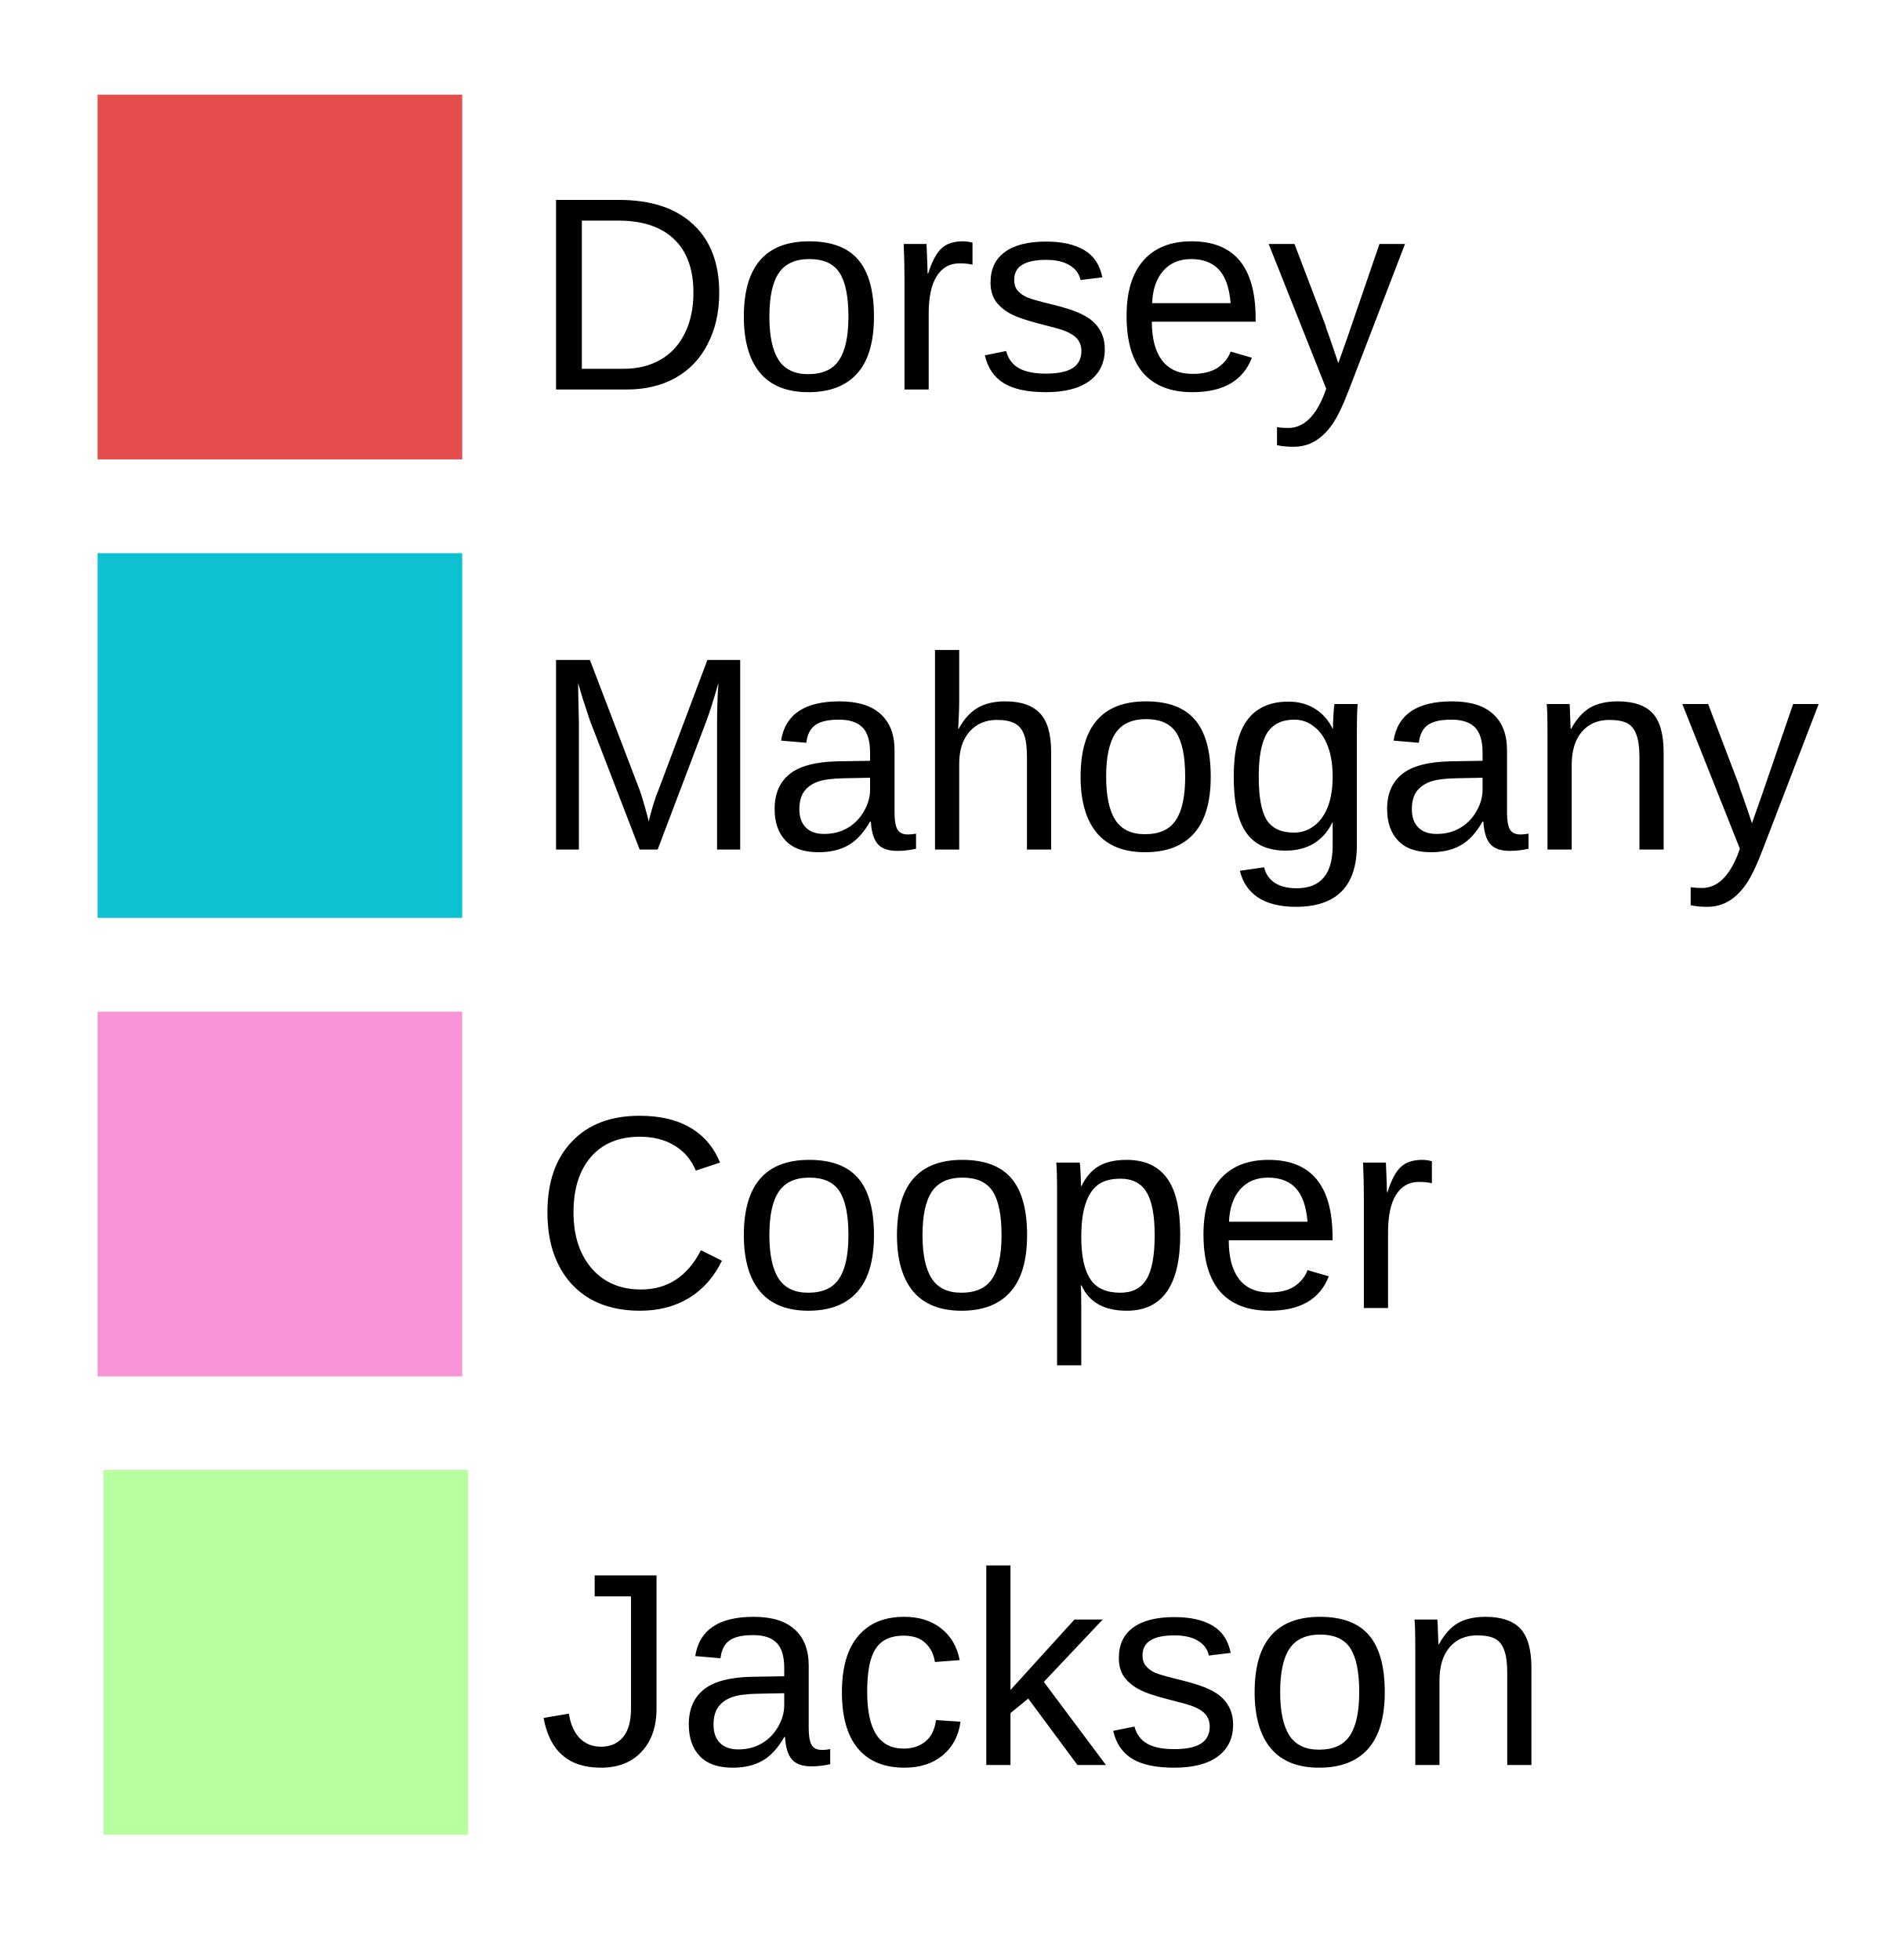
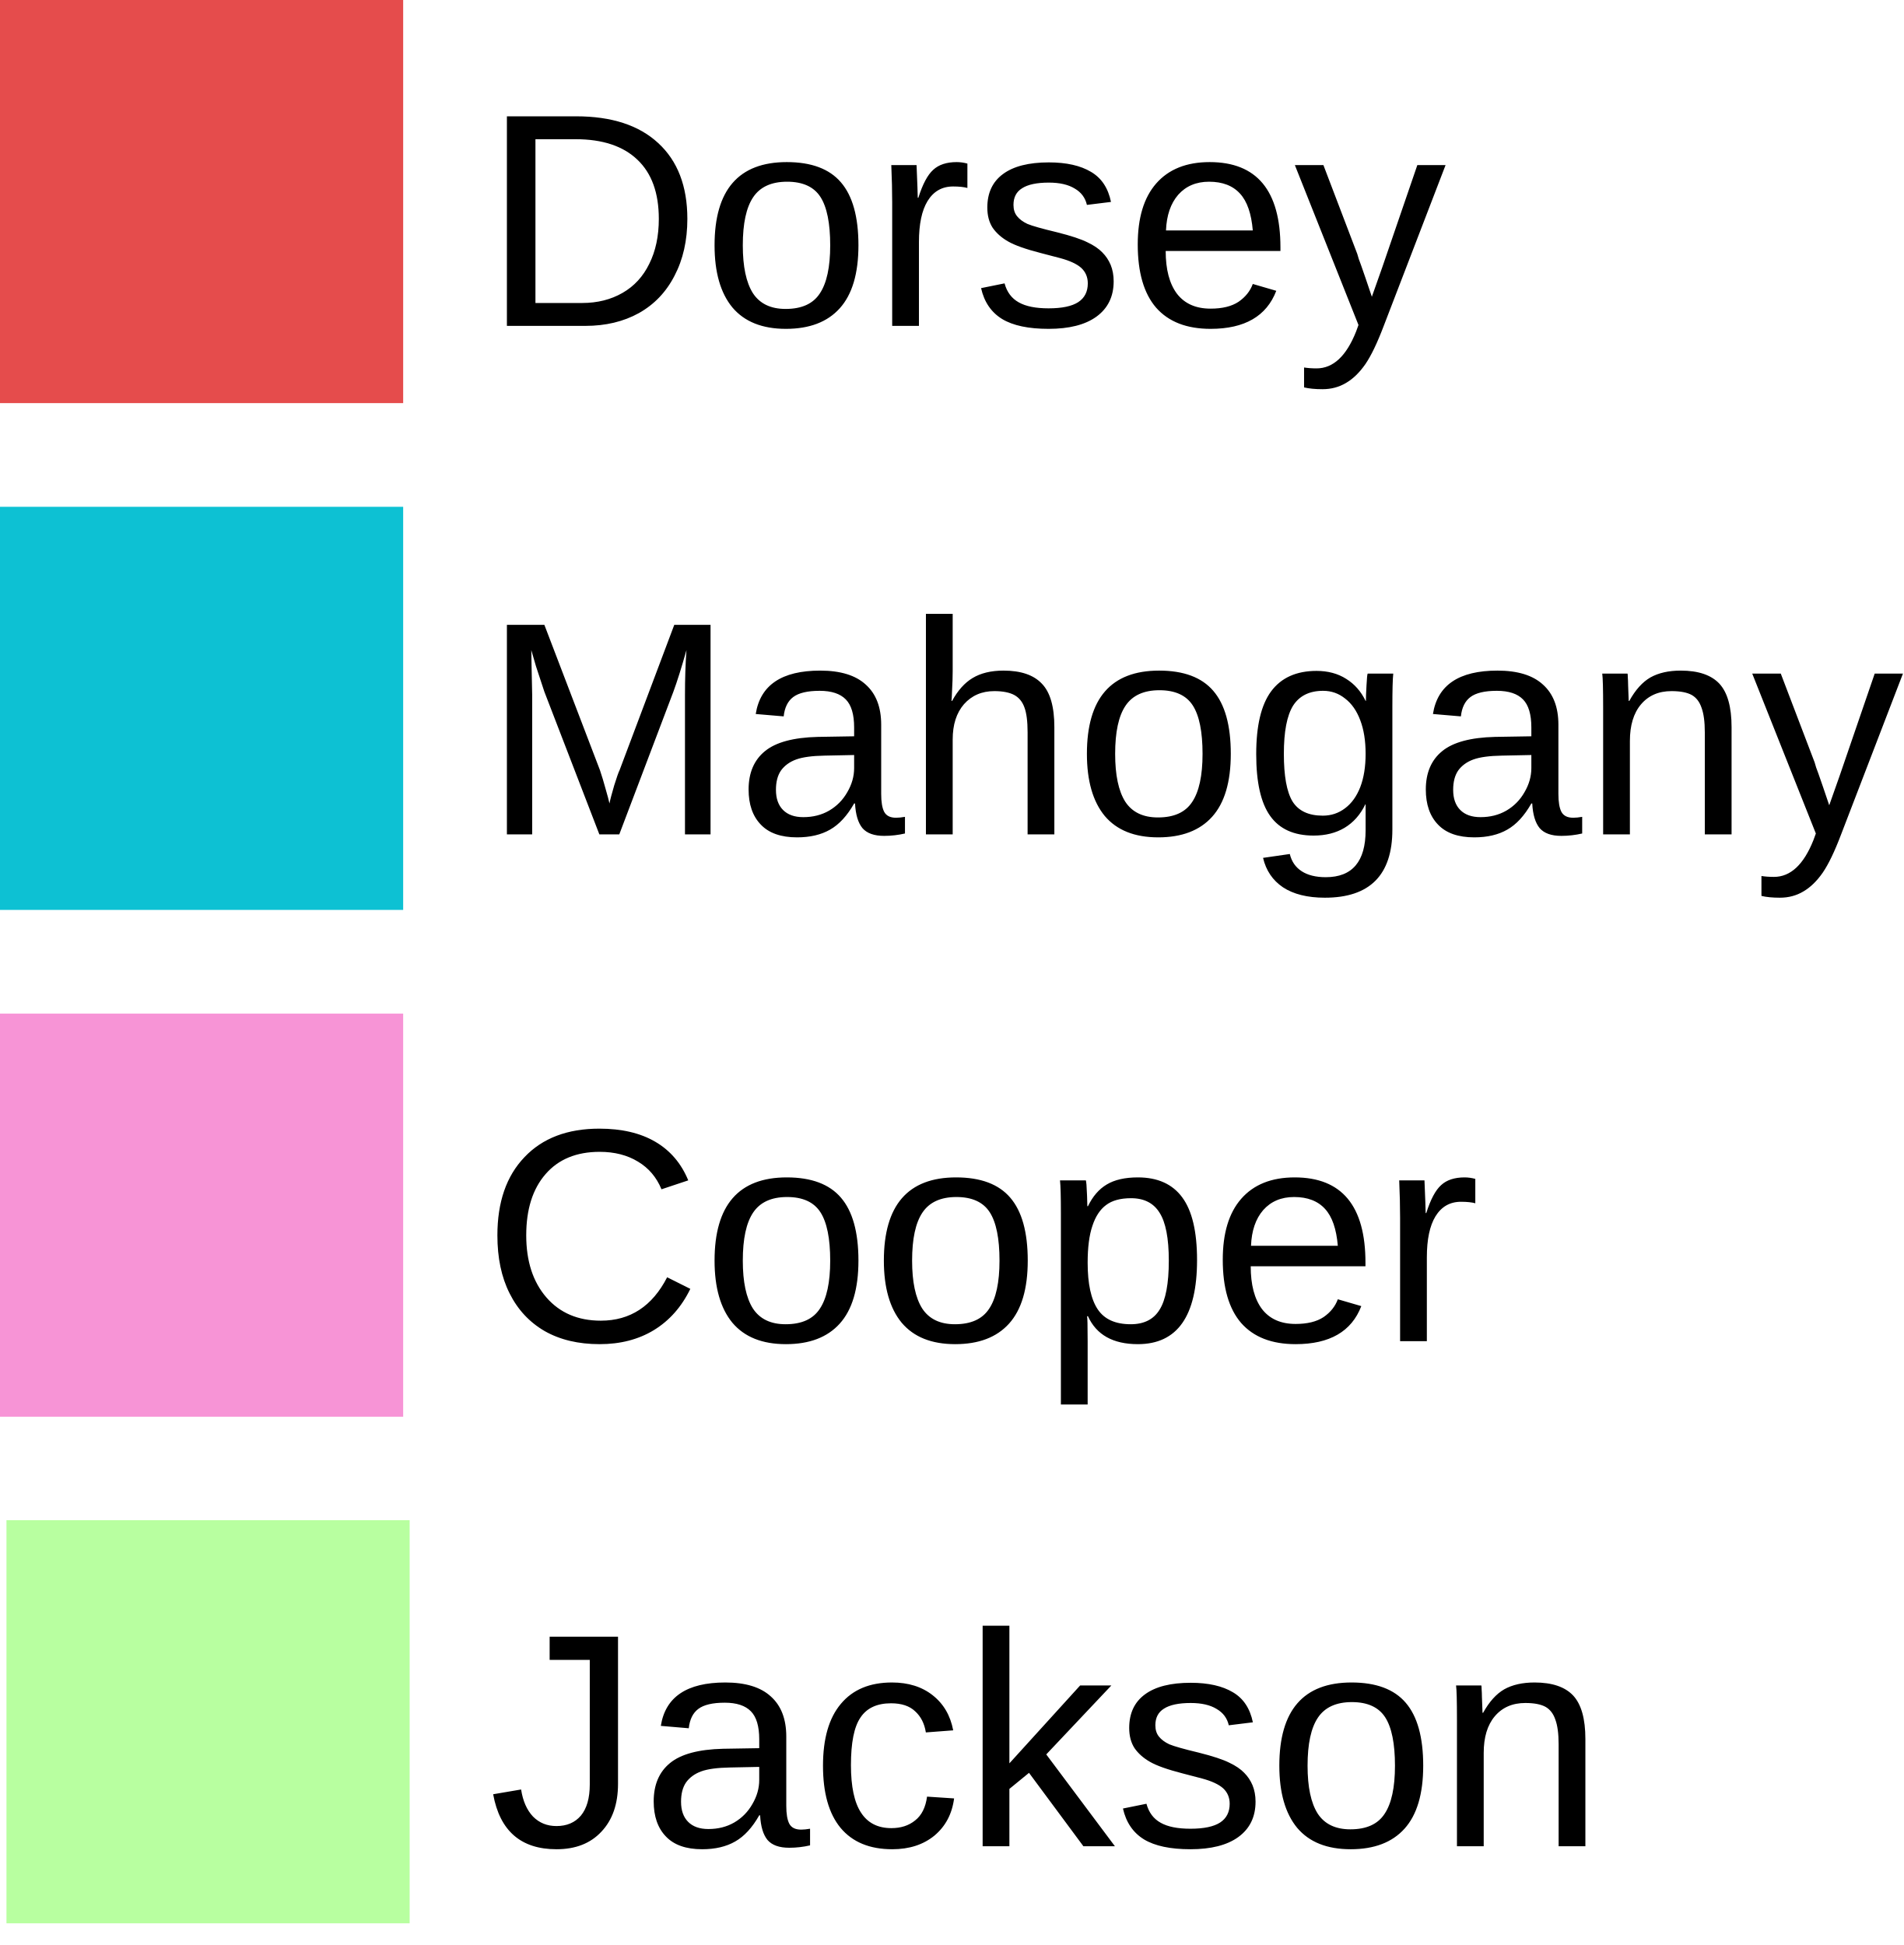
- <svg xmlns="http://www.w3.org/2000/svg" id="Layer_1" viewBox="0 0 110 113.88">
+ <svg xmlns="http://www.w3.org/2000/svg" id="Layer_1" width="100.05" height="102.24" viewBox="0 0 100.05 102.24">
  <defs>
    <style>.cls-1{fill:#b8ffa0;}.cls-2{fill:#0dc1d3;}.cls-3{fill:#f794d6;}.cls-4{font-family:ArialMT, Arial;font-size:16px;}.cls-5{fill:#e54c4c;}</style>
  </defs>
-   <rect class="cls-5" x="5.67" y="5.5" width="21.19" height="21.19" />
-   <rect class="cls-2" x="5.67" y="32.14" width="21.19" height="21.19" />
-   <text class="cls-4" transform="translate(31 49.36)">
+   <rect class="cls-5" width="21.19" height="21.19" />
+   <rect class="cls-2" y="26.64" width="21.19" height="21.19" />
+   <text class="cls-4" transform="translate(25.33 43.86)">
    <tspan x="0" y="0">Mahogany</tspan>
  </text>
-   <text class="cls-4" transform="translate(31 22.63)">
+   <text class="cls-4" transform="translate(25.33 17.13)">
    <tspan x="0" y="0">Dorsey</tspan>
  </text>
-   <rect class="cls-1" x="6.01" y="85.41" width="21.19" height="21.19" />
-   <rect class="cls-3" x="5.67" y="58.78" width="21.19" height="21.19" />
-   <text class="cls-4" transform="translate(31 76)">
+   <rect class="cls-1" x=".34" y="79.91" width="21.19" height="21.19" />
+   <rect class="cls-3" y="53.28" width="21.19" height="21.19" />
+   <text class="cls-4" transform="translate(25.33 70.5)">
    <tspan x="0" y="0">Cooper</tspan>
  </text>
-   <text class="cls-4" transform="translate(31.34 102.55)">
+   <text class="cls-4" transform="translate(25.67 97.05)">
    <tspan x="0" y="0">Jackson</tspan>
  </text>
</svg>
